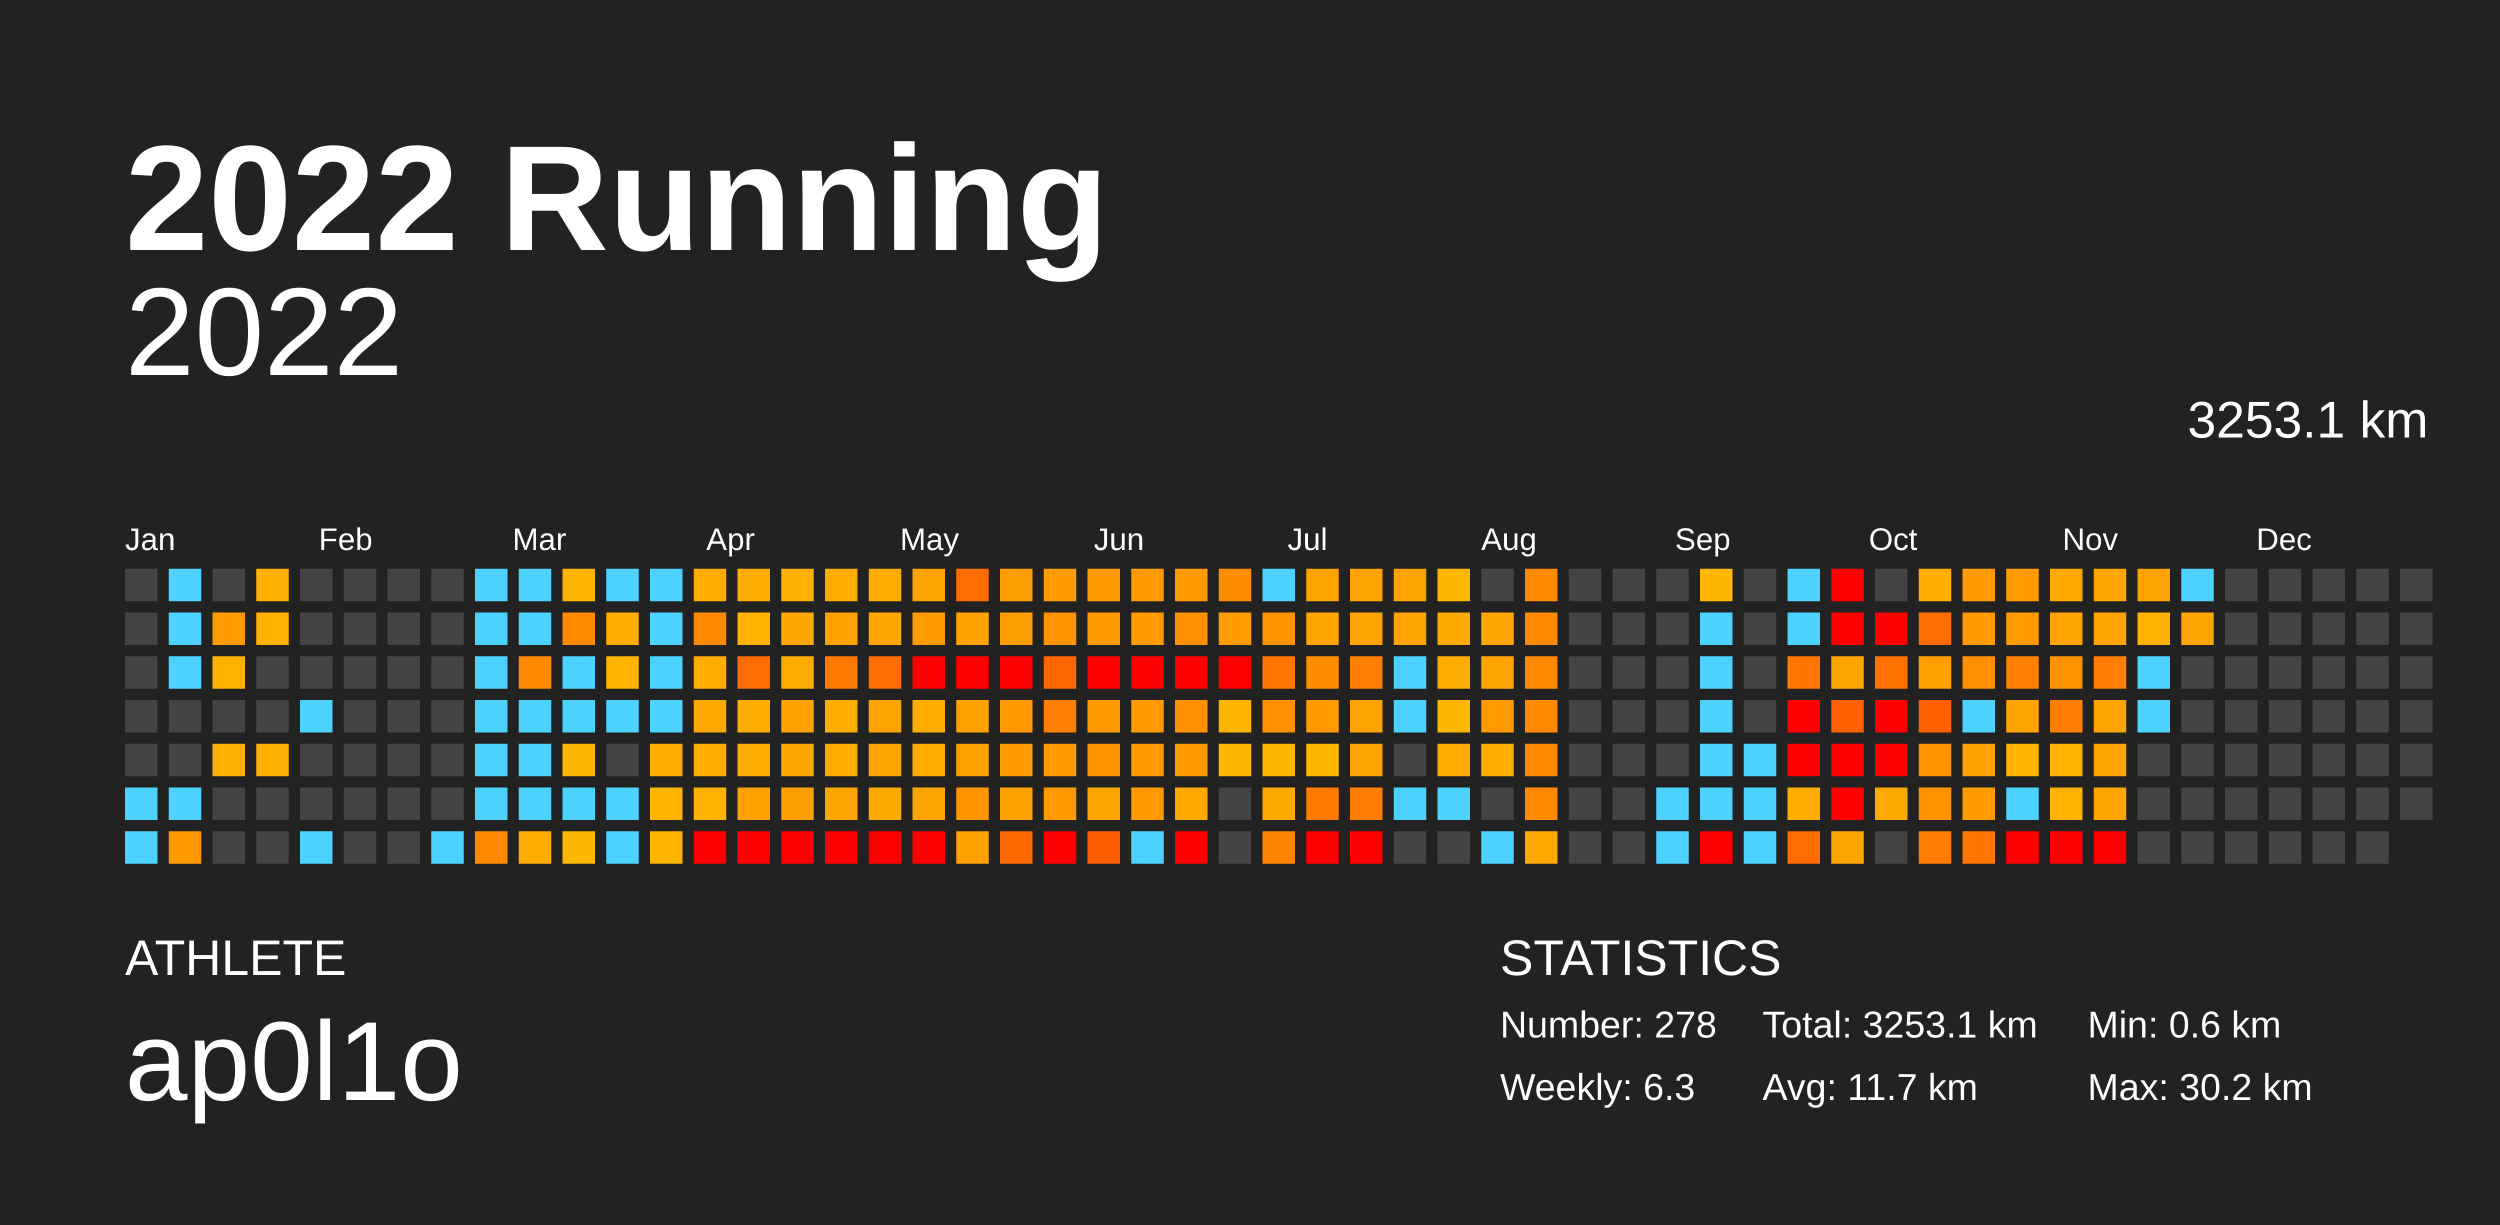
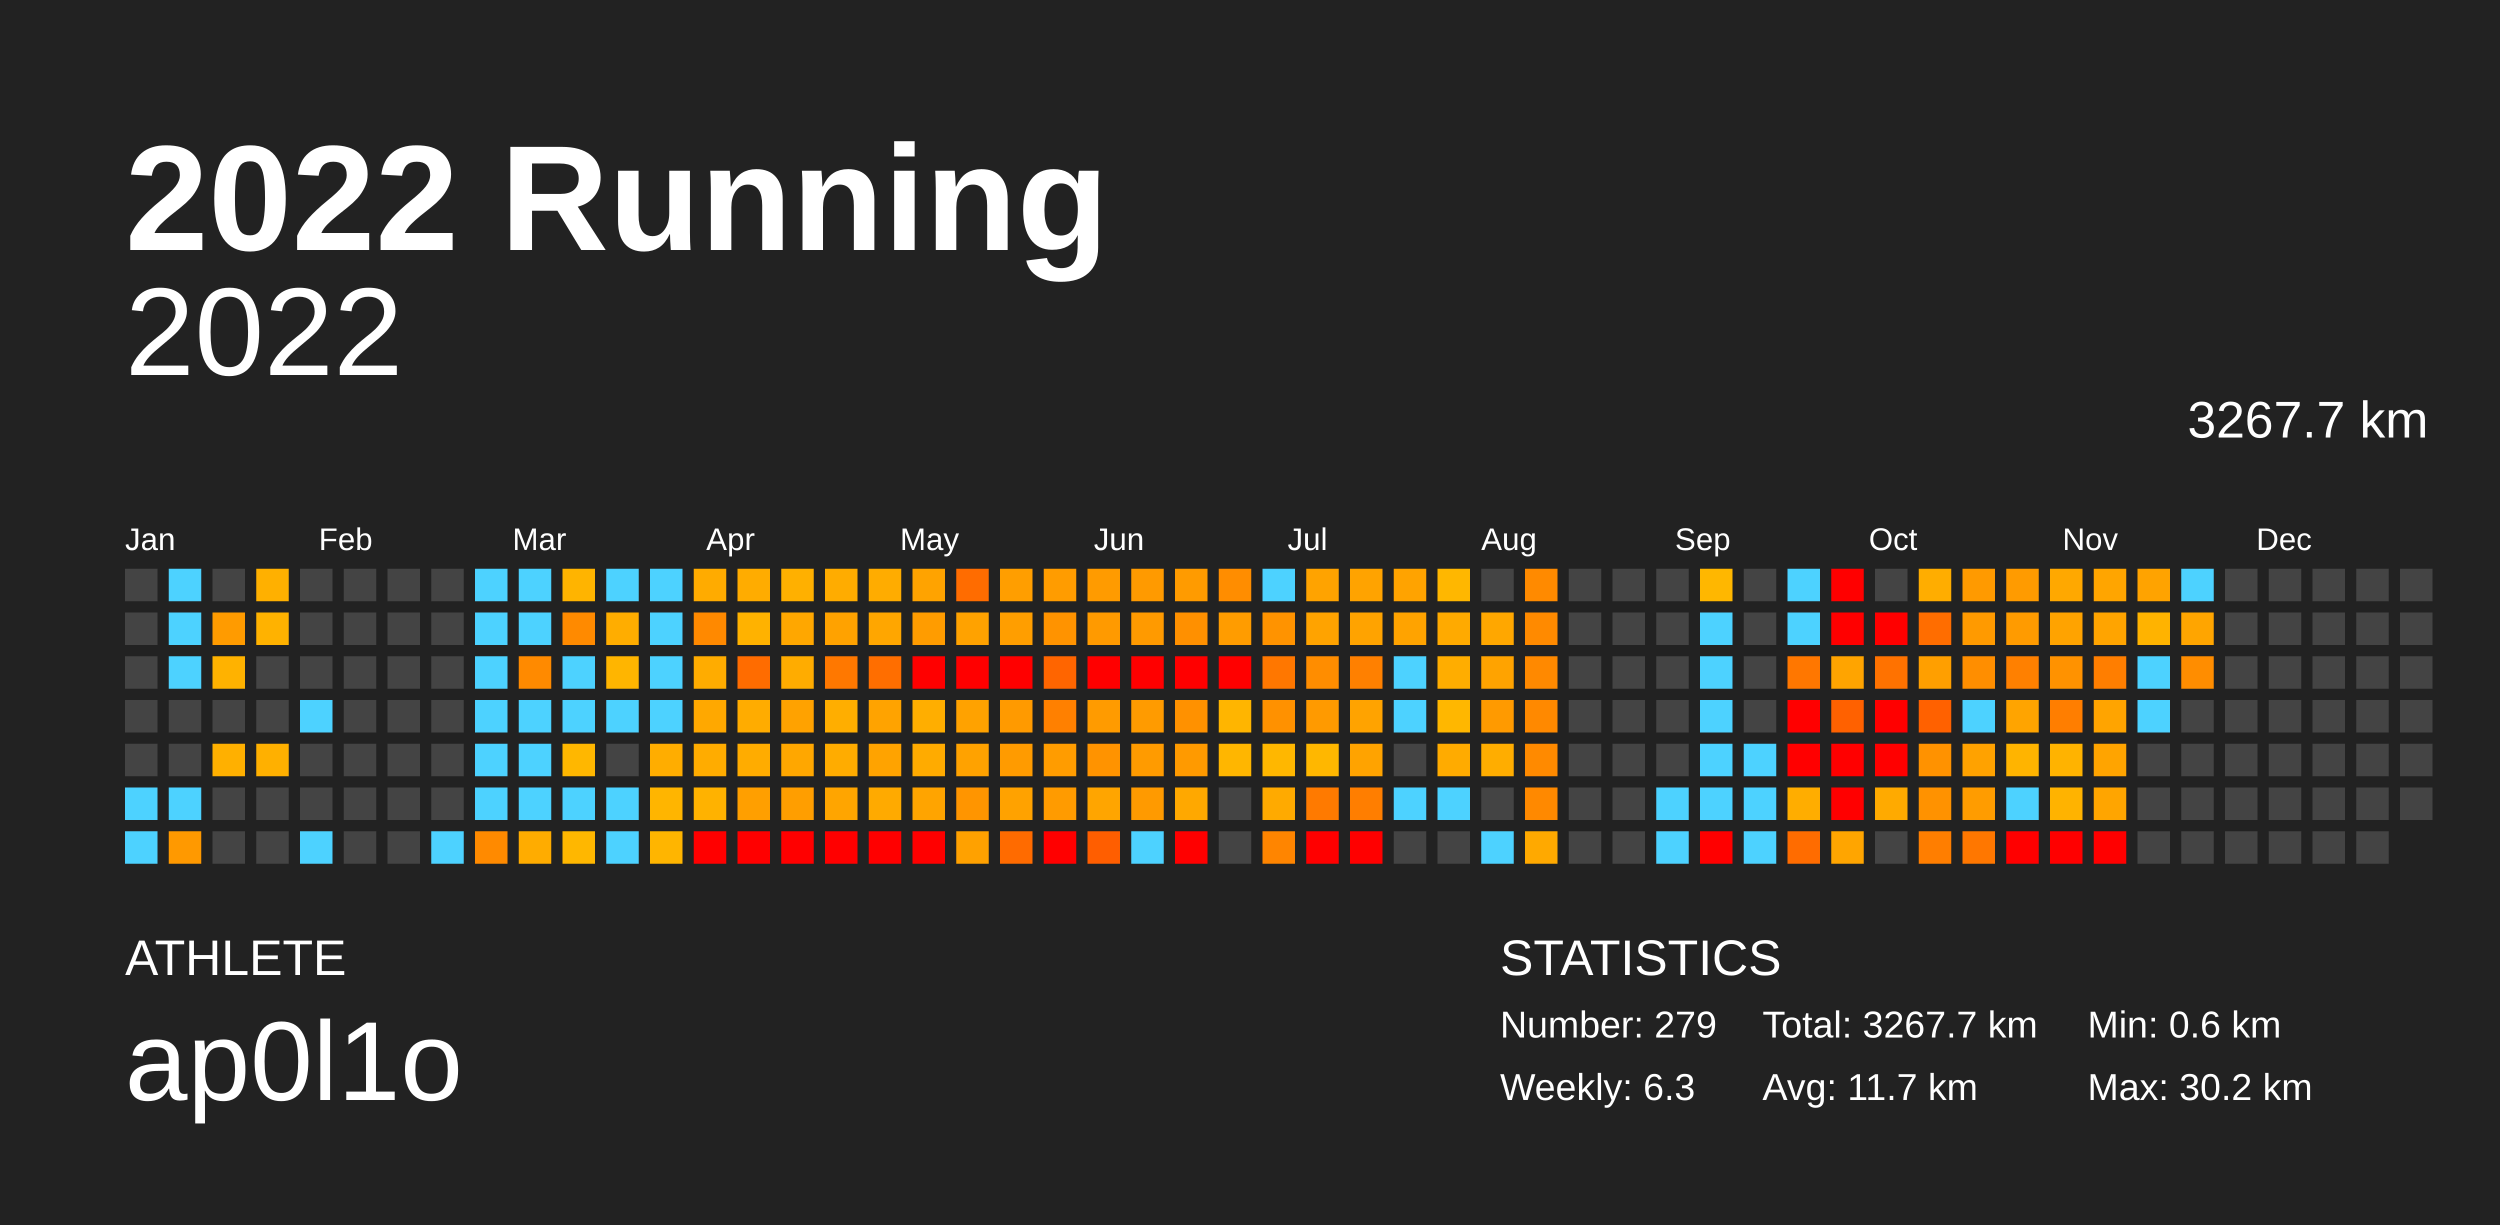
<svg xmlns="http://www.w3.org/2000/svg" baseProfile="full" height="98mm" version="1.1" viewBox="0,0,200,98" width="200mm">
  <defs />
  <rect fill="#222222" height="98" width="200" x="0" y="0" />
  <text fill="#FFFFFF" style="font-size:12px; font-family:Arial; font-weight:bold;" x="10" y="20">2022 Running</text>
  <text fill="#FFFFFF" style="font-size:4px; font-family:Arial" x="10" y="78">ATHLETE</text>
  <text fill="#FFFFFF" style="font-size:9px; font-family:Arial" x="10" y="88">ap0l1o</text>
  <text fill="#FFFFFF" style="font-size:4px; font-family:Arial" x="120" y="78">STATISTICS</text>
-   <text fill="#FFFFFF" style="font-size:3px; font-family:Arial" x="120" y="83">Number: 278</text>
+   <text fill="#FFFFFF" style="font-size:3px; font-family:Arial" x="120" y="83">Number: 279</text>
  <text fill="#FFFFFF" style="font-size:3px; font-family:Arial" x="120" y="88">Weekly: 6.3</text>
-   <text fill="#FFFFFF" style="font-size:3px; font-family:Arial" x="141" y="83">Total: 3253.1 km</text>
+   <text fill="#FFFFFF" style="font-size:3px; font-family:Arial" x="141" y="83">Total: 3267.7 km</text>
  <text fill="#FFFFFF" style="font-size:3px; font-family:Arial" x="141" y="88">Avg: 11.7 km</text>
  <text fill="#FFFFFF" style="font-size:3px; font-family:Arial" x="167" y="83">Min: 0.6 km</text>
  <text fill="#FFFFFF" style="font-size:3px; font-family:Arial" x="167" y="88">Max: 30.2 km</text>
  <text alignment-baseline="hanging" fill="#FFFFFF" style="font-size:10.0px; font-family:Arial;" x="10" y="30">2022</text>
-   <text alignment-baseline="hanging" fill="#FFFFFF" style="font-size:4.125px; font-family:Arial;" x="175" y="35">3253.1 km</text>
+   <text alignment-baseline="hanging" fill="#FFFFFF" style="font-size:4.125px; font-family:Arial;" x="175" y="35">3267.7 km</text>
  <text fill="#FFFFFF" style="font-size:2.5px; font-family:Arial" x="10.0" y="44">Jan</text>
  <text fill="#FFFFFF" style="font-size:2.5px; font-family:Arial" x="25.5" y="44">Feb</text>
  <text fill="#FFFFFF" style="font-size:2.5px; font-family:Arial" x="41.0" y="44">Mar</text>
  <text fill="#FFFFFF" style="font-size:2.5px; font-family:Arial" x="56.5" y="44">Apr</text>
  <text fill="#FFFFFF" style="font-size:2.5px; font-family:Arial" x="72.0" y="44">May</text>
  <text fill="#FFFFFF" style="font-size:2.5px; font-family:Arial" x="87.5" y="44">Jun</text>
  <text fill="#FFFFFF" style="font-size:2.5px; font-family:Arial" x="103.0" y="44">Jul</text>
  <text fill="#FFFFFF" style="font-size:2.5px; font-family:Arial" x="118.5" y="44">Aug</text>
  <text fill="#FFFFFF" style="font-size:2.5px; font-family:Arial" x="134.0" y="44">Sep</text>
  <text fill="#FFFFFF" style="font-size:2.5px; font-family:Arial" x="149.5" y="44">Oct</text>
  <text fill="#FFFFFF" style="font-size:2.5px; font-family:Arial" x="165.0" y="44">Nov</text>
  <text fill="#FFFFFF" style="font-size:2.5px; font-family:Arial" x="180.5" y="44">Dec</text>
  <rect fill="#444444" height="2.6" width="2.6" x="10.0" y="45.5" />
  <rect fill="#444444" height="2.6" width="2.6" x="10.0" y="49.0" />
  <rect fill="#444444" height="2.6" width="2.6" x="10.0" y="52.5" />
  <rect fill="#444444" height="2.6" width="2.6" x="10.0" y="56.0" />
  <rect fill="#444444" height="2.6" width="2.6" x="10.0" y="59.5" />
  <rect fill="#4dd2ff" height="2.6" width="2.6" x="10.0" y="63.0" />
  <rect fill="#4dd2ff" height="2.6" width="2.6" x="10.0" y="66.5" />
  <rect fill="#4dd2ff" height="2.6" width="2.6" x="13.5" y="45.5" />
  <rect fill="#4dd2ff" height="2.6" width="2.6" x="13.5" y="49.0" />
  <rect fill="#4dd2ff" height="2.6" width="2.6" x="13.5" y="52.5" />
  <rect fill="#444444" height="2.6" width="2.6" x="13.5" y="56.0" />
  <rect fill="#444444" height="2.6" width="2.6" x="13.5" y="59.5" />
  <rect fill="#4dd2ff" height="2.6" width="2.6" x="13.5" y="63.0" />
  <rect fill="#ff9900" height="2.6" width="2.6" x="13.5" y="66.5" />
  <rect fill="#444444" height="2.6" width="2.6" x="17.0" y="45.5" />
  <rect fill="#ff9b00" height="2.6" width="2.6" x="17.0" y="49.0" />
  <rect fill="#ffb200" height="2.6" width="2.6" x="17.0" y="52.5" />
  <rect fill="#444444" height="2.6" width="2.6" x="17.0" y="56.0" />
  <rect fill="#ffb000" height="2.6" width="2.6" x="17.0" y="59.5" />
  <rect fill="#444444" height="2.6" width="2.6" x="17.0" y="63.0" />
  <rect fill="#444444" height="2.6" width="2.6" x="17.0" y="66.5" />
  <rect fill="#ffb000" height="2.6" width="2.6" x="20.5" y="45.5" />
  <rect fill="#ffb200" height="2.6" width="2.6" x="20.5" y="49.0" />
  <rect fill="#444444" height="2.6" width="2.6" x="20.5" y="52.5" />
  <rect fill="#444444" height="2.6" width="2.6" x="20.5" y="56.0" />
  <rect fill="#ffb000" height="2.6" width="2.6" x="20.5" y="59.5" />
  <rect fill="#444444" height="2.6" width="2.6" x="20.5" y="63.0" />
  <rect fill="#444444" height="2.6" width="2.6" x="20.5" y="66.5" />
  <rect fill="#444444" height="2.6" width="2.6" x="24.0" y="45.5" />
  <rect fill="#444444" height="2.6" width="2.6" x="24.0" y="49.0" />
  <rect fill="#444444" height="2.6" width="2.6" x="24.0" y="52.5" />
  <rect fill="#4dd2ff" height="2.6" width="2.6" x="24.0" y="56.0" />
  <rect fill="#444444" height="2.6" width="2.6" x="24.0" y="59.5" />
  <rect fill="#444444" height="2.6" width="2.6" x="24.0" y="63.0" />
  <rect fill="#4dd2ff" height="2.6" width="2.6" x="24.0" y="66.5" />
  <rect fill="#444444" height="2.6" width="2.6" x="27.5" y="45.5" />
  <rect fill="#444444" height="2.6" width="2.6" x="27.5" y="49.0" />
  <rect fill="#444444" height="2.6" width="2.6" x="27.5" y="52.5" />
  <rect fill="#444444" height="2.6" width="2.6" x="27.5" y="56.0" />
  <rect fill="#444444" height="2.6" width="2.6" x="27.5" y="59.5" />
  <rect fill="#444444" height="2.6" width="2.6" x="27.5" y="63.0" />
  <rect fill="#444444" height="2.6" width="2.6" x="27.5" y="66.5" />
  <rect fill="#444444" height="2.6" width="2.6" x="31.0" y="45.5" />
  <rect fill="#444444" height="2.6" width="2.6" x="31.0" y="49.0" />
  <rect fill="#444444" height="2.6" width="2.6" x="31.0" y="52.5" />
  <rect fill="#444444" height="2.6" width="2.6" x="31.0" y="56.0" />
  <rect fill="#444444" height="2.6" width="2.6" x="31.0" y="59.5" />
  <rect fill="#444444" height="2.6" width="2.6" x="31.0" y="63.0" />
  <rect fill="#444444" height="2.6" width="2.6" x="31.0" y="66.5" />
  <rect fill="#444444" height="2.6" width="2.6" x="34.5" y="45.5" />
  <rect fill="#444444" height="2.6" width="2.6" x="34.5" y="49.0" />
  <rect fill="#444444" height="2.6" width="2.6" x="34.5" y="52.5" />
  <rect fill="#444444" height="2.6" width="2.6" x="34.5" y="56.0" />
  <rect fill="#444444" height="2.6" width="2.6" x="34.5" y="59.5" />
  <rect fill="#444444" height="2.6" width="2.6" x="34.5" y="63.0" />
  <rect fill="#4dd2ff" height="2.6" width="2.6" x="34.5" y="66.5" />
  <rect fill="#4dd2ff" height="2.6" width="2.6" x="38.0" y="45.5" />
  <rect fill="#4dd2ff" height="2.6" width="2.6" x="38.0" y="49.0" />
  <rect fill="#4dd2ff" height="2.6" width="2.6" x="38.0" y="52.5" />
  <rect fill="#4dd2ff" height="2.6" width="2.6" x="38.0" y="56.0" />
  <rect fill="#4dd2ff" height="2.6" width="2.6" x="38.0" y="59.5" />
  <rect fill="#4dd2ff" height="2.6" width="2.6" x="38.0" y="63.0" />
  <rect fill="#ff8a00" height="2.6" width="2.6" x="38.0" y="66.5" />
  <rect fill="#4dd2ff" height="2.6" width="2.6" x="41.5" y="45.5" />
  <rect fill="#4dd2ff" height="2.6" width="2.6" x="41.5" y="49.0" />
  <rect fill="#ff8a00" height="2.6" width="2.6" x="41.5" y="52.5" />
  <rect fill="#4dd2ff" height="2.6" width="2.6" x="41.5" y="56.0" />
  <rect fill="#4dd2ff" height="2.6" width="2.6" x="41.5" y="59.5" />
  <rect fill="#4dd2ff" height="2.6" width="2.6" x="41.5" y="63.0" />
  <rect fill="#ffac00" height="2.6" width="2.6" x="41.5" y="66.5" />
  <rect fill="#ffb400" height="2.6" width="2.6" x="45.0" y="45.5" />
  <rect fill="#ff8a00" height="2.6" width="2.6" x="45.0" y="49.0" />
  <rect fill="#4dd2ff" height="2.6" width="2.6" x="45.0" y="52.5" />
  <rect fill="#4dd2ff" height="2.6" width="2.6" x="45.0" y="56.0" />
  <rect fill="#ffb700" height="2.6" width="2.6" x="45.0" y="59.5" />
  <rect fill="#4dd2ff" height="2.6" width="2.6" x="45.0" y="63.0" />
  <rect fill="#ffb700" height="2.6" width="2.6" x="45.0" y="66.5" />
  <rect fill="#4dd2ff" height="2.6" width="2.6" x="48.5" y="45.5" />
  <rect fill="#ffad00" height="2.6" width="2.6" x="48.5" y="49.0" />
  <rect fill="#ffb500" height="2.6" width="2.6" x="48.5" y="52.5" />
  <rect fill="#4dd2ff" height="2.6" width="2.6" x="48.5" y="56.0" />
  <rect fill="#444444" height="2.6" width="2.6" x="48.5" y="59.5" />
  <rect fill="#4dd2ff" height="2.6" width="2.6" x="48.5" y="63.0" />
  <rect fill="#4dd2ff" height="2.6" width="2.6" x="48.5" y="66.5" />
  <rect fill="#4dd2ff" height="2.6" width="2.6" x="52.0" y="45.5" />
  <rect fill="#4dd2ff" height="2.6" width="2.6" x="52.0" y="49.0" />
  <rect fill="#4dd2ff" height="2.6" width="2.6" x="52.0" y="52.5" />
  <rect fill="#4dd2ff" height="2.6" width="2.6" x="52.0" y="56.0" />
  <rect fill="#ffad00" height="2.6" width="2.6" x="52.0" y="59.5" />
  <rect fill="#ffb500" height="2.6" width="2.6" x="52.0" y="63.0" />
  <rect fill="#ffb500" height="2.6" width="2.6" x="52.0" y="66.5" />
  <rect fill="#ffab00" height="2.6" width="2.6" x="55.5" y="45.5" />
  <rect fill="#ff8900" height="2.6" width="2.6" x="55.5" y="49.0" />
  <rect fill="#ffac00" height="2.6" width="2.6" x="55.5" y="52.5" />
  <rect fill="#ffa800" height="2.6" width="2.6" x="55.5" y="56.0" />
  <rect fill="#ffac00" height="2.6" width="2.6" x="55.5" y="59.5" />
  <rect fill="#ffb200" height="2.6" width="2.6" x="55.5" y="63.0" />
  <rect fill="red" height="2.6" width="2.6" x="55.5" y="66.5" />
  <rect fill="#ffac00" height="2.6" width="2.6" x="59.0" y="45.5" />
  <rect fill="#ffb200" height="2.6" width="2.6" x="59.0" y="49.0" />
  <rect fill="#ff6c00" height="2.6" width="2.6" x="59.0" y="52.5" />
  <rect fill="#ffac00" height="2.6" width="2.6" x="59.0" y="56.0" />
  <rect fill="#ffac00" height="2.6" width="2.6" x="59.0" y="59.5" />
  <rect fill="#ff9f00" height="2.6" width="2.6" x="59.0" y="63.0" />
  <rect fill="red" height="2.6" width="2.6" x="59.0" y="66.5" />
  <rect fill="#ffb000" height="2.6" width="2.6" x="62.5" y="45.5" />
  <rect fill="#ffa700" height="2.6" width="2.6" x="62.5" y="49.0" />
  <rect fill="#ffac00" height="2.6" width="2.6" x="62.5" y="52.5" />
  <rect fill="#ffa200" height="2.6" width="2.6" x="62.5" y="56.0" />
  <rect fill="#ffa700" height="2.6" width="2.6" x="62.5" y="59.5" />
  <rect fill="#ff9e00" height="2.6" width="2.6" x="62.5" y="63.0" />
  <rect fill="red" height="2.6" width="2.6" x="62.5" y="66.5" />
  <rect fill="#ffac00" height="2.6" width="2.6" x="66.0" y="45.5" />
  <rect fill="#ffa200" height="2.6" width="2.6" x="66.0" y="49.0" />
  <rect fill="#ff7800" height="2.6" width="2.6" x="66.0" y="52.5" />
  <rect fill="#ffae00" height="2.6" width="2.6" x="66.0" y="56.0" />
  <rect fill="#ffac00" height="2.6" width="2.6" x="66.0" y="59.5" />
  <rect fill="#ffa500" height="2.6" width="2.6" x="66.0" y="63.0" />
  <rect fill="red" height="2.6" width="2.6" x="66.0" y="66.5" />
  <rect fill="#ffac00" height="2.6" width="2.6" x="69.5" y="45.5" />
  <rect fill="#ffa600" height="2.6" width="2.6" x="69.5" y="49.0" />
  <rect fill="#ff6e00" height="2.6" width="2.6" x="69.5" y="52.5" />
  <rect fill="#ffa300" height="2.6" width="2.6" x="69.5" y="56.0" />
  <rect fill="#ffa300" height="2.6" width="2.6" x="69.5" y="59.5" />
  <rect fill="#ffaa00" height="2.6" width="2.6" x="69.5" y="63.0" />
  <rect fill="red" height="2.6" width="2.6" x="69.5" y="66.5" />
  <rect fill="#ffa300" height="2.6" width="2.6" x="73.0" y="45.5" />
  <rect fill="#ff9c00" height="2.6" width="2.6" x="73.0" y="49.0" />
  <rect fill="red" height="2.6" width="2.6" x="73.0" y="52.5" />
  <rect fill="#ffae00" height="2.6" width="2.6" x="73.0" y="56.0" />
  <rect fill="#ffab00" height="2.6" width="2.6" x="73.0" y="59.5" />
  <rect fill="#ffa400" height="2.6" width="2.6" x="73.0" y="63.0" />
  <rect fill="red" height="2.6" width="2.6" x="73.0" y="66.5" />
  <rect fill="#ff6c00" height="2.6" width="2.6" x="76.5" y="45.5" />
  <rect fill="#ffa200" height="2.6" width="2.6" x="76.5" y="49.0" />
  <rect fill="red" height="2.6" width="2.6" x="76.5" y="52.5" />
  <rect fill="#ffa200" height="2.6" width="2.6" x="76.5" y="56.0" />
  <rect fill="#ffa200" height="2.6" width="2.6" x="76.5" y="59.5" />
  <rect fill="#ff9500" height="2.6" width="2.6" x="76.5" y="63.0" />
  <rect fill="#ffa100" height="2.6" width="2.6" x="76.5" y="66.5" />
  <rect fill="#ff9e00" height="2.6" width="2.6" x="80.0" y="45.5" />
  <rect fill="#ff9e00" height="2.6" width="2.6" x="80.0" y="49.0" />
  <rect fill="red" height="2.6" width="2.6" x="80.0" y="52.5" />
  <rect fill="#ff9a00" height="2.6" width="2.6" x="80.0" y="56.0" />
  <rect fill="#ff9b00" height="2.6" width="2.6" x="80.0" y="59.5" />
  <rect fill="#ffa200" height="2.6" width="2.6" x="80.0" y="63.0" />
  <rect fill="#ff6b00" height="2.6" width="2.6" x="80.0" y="66.5" />
  <rect fill="#ff9c00" height="2.6" width="2.6" x="83.5" y="45.5" />
  <rect fill="#ff9300" height="2.6" width="2.6" x="83.5" y="49.0" />
  <rect fill="#ff6500" height="2.6" width="2.6" x="83.5" y="52.5" />
  <rect fill="#ff8000" height="2.6" width="2.6" x="83.5" y="56.0" />
  <rect fill="#ff9c00" height="2.6" width="2.6" x="83.5" y="59.5" />
  <rect fill="#ff9b00" height="2.6" width="2.6" x="83.5" y="63.0" />
  <rect fill="red" height="2.6" width="2.6" x="83.5" y="66.5" />
  <rect fill="#ff9b00" height="2.6" width="2.6" x="87.0" y="45.5" />
  <rect fill="#ff9a00" height="2.6" width="2.6" x="87.0" y="49.0" />
  <rect fill="red" height="2.6" width="2.6" x="87.0" y="52.5" />
  <rect fill="#ff9b00" height="2.6" width="2.6" x="87.0" y="56.0" />
  <rect fill="#ff9300" height="2.6" width="2.6" x="87.0" y="59.5" />
  <rect fill="#ffa500" height="2.6" width="2.6" x="87.0" y="63.0" />
  <rect fill="#ff5e00" height="2.6" width="2.6" x="87.0" y="66.5" />
  <rect fill="#ff9a00" height="2.6" width="2.6" x="90.5" y="45.5" />
  <rect fill="#ff9a00" height="2.6" width="2.6" x="90.5" y="49.0" />
  <rect fill="red" height="2.6" width="2.6" x="90.5" y="52.5" />
  <rect fill="#ff9b00" height="2.6" width="2.6" x="90.5" y="56.0" />
  <rect fill="#ff9b00" height="2.6" width="2.6" x="90.5" y="59.5" />
  <rect fill="#ff9a00" height="2.6" width="2.6" x="90.5" y="63.0" />
  <rect fill="#4dd2ff" height="2.6" width="2.6" x="90.5" y="66.5" />
  <rect fill="#ff9b00" height="2.6" width="2.6" x="94.0" y="45.5" />
  <rect fill="#ff9000" height="2.6" width="2.6" x="94.0" y="49.0" />
  <rect fill="red" height="2.6" width="2.6" x="94.0" y="52.5" />
  <rect fill="#ff9100" height="2.6" width="2.6" x="94.0" y="56.0" />
  <rect fill="#ff9a00" height="2.6" width="2.6" x="94.0" y="59.5" />
  <rect fill="#ffa800" height="2.6" width="2.6" x="94.0" y="63.0" />
  <rect fill="red" height="2.6" width="2.6" x="94.0" y="66.5" />
  <rect fill="#ff8d00" height="2.6" width="2.6" x="97.5" y="45.5" />
  <rect fill="#ff9c00" height="2.6" width="2.6" x="97.5" y="49.0" />
  <rect fill="red" height="2.6" width="2.6" x="97.5" y="52.5" />
  <rect fill="#ffb500" height="2.6" width="2.6" x="97.5" y="56.0" />
  <rect fill="#ffb600" height="2.6" width="2.6" x="97.5" y="59.5" />
  <rect fill="#444444" height="2.6" width="2.6" x="97.5" y="63.0" />
  <rect fill="#444444" height="2.6" width="2.6" x="97.5" y="66.5" />
  <rect fill="#4dd2ff" height="2.6" width="2.6" x="101.0" y="45.5" />
  <rect fill="#ff9300" height="2.6" width="2.6" x="101.0" y="49.0" />
  <rect fill="#ff7700" height="2.6" width="2.6" x="101.0" y="52.5" />
  <rect fill="#ff9100" height="2.6" width="2.6" x="101.0" y="56.0" />
  <rect fill="#ffb700" height="2.6" width="2.6" x="101.0" y="59.5" />
  <rect fill="#ffaa00" height="2.6" width="2.6" x="101.0" y="63.0" />
  <rect fill="#ff8500" height="2.6" width="2.6" x="101.0" y="66.5" />
  <rect fill="#ffa300" height="2.6" width="2.6" x="104.5" y="45.5" />
  <rect fill="#ffa300" height="2.6" width="2.6" x="104.5" y="49.0" />
  <rect fill="#ff8d00" height="2.6" width="2.6" x="104.5" y="52.5" />
  <rect fill="#ff9a00" height="2.6" width="2.6" x="104.5" y="56.0" />
  <rect fill="#ffb700" height="2.6" width="2.6" x="104.5" y="59.5" />
  <rect fill="#ff7a00" height="2.6" width="2.6" x="104.5" y="63.0" />
  <rect fill="red" height="2.6" width="2.6" x="104.5" y="66.5" />
  <rect fill="#ffa300" height="2.6" width="2.6" x="108.0" y="45.5" />
  <rect fill="#ffa300" height="2.6" width="2.6" x="108.0" y="49.0" />
  <rect fill="#ff8000" height="2.6" width="2.6" x="108.0" y="52.5" />
  <rect fill="#ffa300" height="2.6" width="2.6" x="108.0" y="56.0" />
  <rect fill="#ffa300" height="2.6" width="2.6" x="108.0" y="59.5" />
  <rect fill="#ff7e00" height="2.6" width="2.6" x="108.0" y="63.0" />
  <rect fill="red" height="2.6" width="2.6" x="108.0" y="66.5" />
  <rect fill="#ffa300" height="2.6" width="2.6" x="111.5" y="45.5" />
  <rect fill="#ffa300" height="2.6" width="2.6" x="111.5" y="49.0" />
  <rect fill="#4dd2ff" height="2.6" width="2.6" x="111.5" y="52.5" />
  <rect fill="#4dd2ff" height="2.6" width="2.6" x="111.5" y="56.0" />
  <rect fill="#444444" height="2.6" width="2.6" x="111.5" y="59.5" />
  <rect fill="#4dd2ff" height="2.6" width="2.6" x="111.5" y="63.0" />
  <rect fill="#444444" height="2.6" width="2.6" x="111.5" y="66.5" />
  <rect fill="#ffb700" height="2.6" width="2.6" x="115.0" y="45.5" />
  <rect fill="#ffaa00" height="2.6" width="2.6" x="115.0" y="49.0" />
  <rect fill="#ffad00" height="2.6" width="2.6" x="115.0" y="52.5" />
  <rect fill="#ffb700" height="2.6" width="2.6" x="115.0" y="56.0" />
  <rect fill="#ffab00" height="2.6" width="2.6" x="115.0" y="59.5" />
  <rect fill="#4dd2ff" height="2.6" width="2.6" x="115.0" y="63.0" />
  <rect fill="#444444" height="2.6" width="2.6" x="115.0" y="66.5" />
  <rect fill="#444444" height="2.6" width="2.6" x="118.5" y="45.5" />
  <rect fill="#ffa700" height="2.6" width="2.6" x="118.5" y="49.0" />
  <rect fill="#ffa300" height="2.6" width="2.6" x="118.5" y="52.5" />
  <rect fill="#ff9a00" height="2.6" width="2.6" x="118.5" y="56.0" />
  <rect fill="#ffad00" height="2.6" width="2.6" x="118.5" y="59.5" />
  <rect fill="#444444" height="2.6" width="2.6" x="118.5" y="63.0" />
  <rect fill="#4dd2ff" height="2.6" width="2.6" x="118.5" y="66.5" />
  <rect fill="#ff8a00" height="2.6" width="2.6" x="122.0" y="45.5" />
  <rect fill="#ff8a00" height="2.6" width="2.6" x="122.0" y="49.0" />
  <rect fill="#ff8900" height="2.6" width="2.6" x="122.0" y="52.5" />
  <rect fill="#ff8900" height="2.6" width="2.6" x="122.0" y="56.0" />
  <rect fill="#ff8a00" height="2.6" width="2.6" x="122.0" y="59.5" />
  <rect fill="#ff8900" height="2.6" width="2.6" x="122.0" y="63.0" />
  <rect fill="#ffa900" height="2.6" width="2.6" x="122.0" y="66.5" />
  <rect fill="#444444" height="2.6" width="2.6" x="125.5" y="45.5" />
  <rect fill="#444444" height="2.6" width="2.6" x="125.5" y="49.0" />
  <rect fill="#444444" height="2.6" width="2.6" x="125.5" y="52.5" />
  <rect fill="#444444" height="2.6" width="2.6" x="125.5" y="56.0" />
  <rect fill="#444444" height="2.6" width="2.6" x="125.5" y="59.5" />
  <rect fill="#444444" height="2.6" width="2.6" x="125.5" y="63.0" />
  <rect fill="#444444" height="2.6" width="2.6" x="125.5" y="66.5" />
  <rect fill="#444444" height="2.6" width="2.6" x="129.0" y="45.5" />
  <rect fill="#444444" height="2.6" width="2.6" x="129.0" y="49.0" />
  <rect fill="#444444" height="2.6" width="2.6" x="129.0" y="52.5" />
  <rect fill="#444444" height="2.6" width="2.6" x="129.0" y="56.0" />
  <rect fill="#444444" height="2.6" width="2.6" x="129.0" y="59.5" />
  <rect fill="#444444" height="2.6" width="2.6" x="129.0" y="63.0" />
  <rect fill="#444444" height="2.6" width="2.6" x="129.0" y="66.5" />
  <rect fill="#444444" height="2.6" width="2.6" x="132.5" y="45.5" />
  <rect fill="#444444" height="2.6" width="2.6" x="132.5" y="49.0" />
  <rect fill="#444444" height="2.6" width="2.6" x="132.5" y="52.5" />
  <rect fill="#444444" height="2.6" width="2.6" x="132.5" y="56.0" />
  <rect fill="#444444" height="2.6" width="2.6" x="132.5" y="59.5" />
  <rect fill="#4dd2ff" height="2.6" width="2.6" x="132.5" y="63.0" />
  <rect fill="#4dd2ff" height="2.6" width="2.6" x="132.5" y="66.5" />
  <rect fill="#ffb700" height="2.6" width="2.6" x="136.0" y="45.5" />
  <rect fill="#4dd2ff" height="2.6" width="2.6" x="136.0" y="49.0" />
  <rect fill="#4dd2ff" height="2.6" width="2.6" x="136.0" y="52.5" />
  <rect fill="#4dd2ff" height="2.6" width="2.6" x="136.0" y="56.0" />
  <rect fill="#4dd2ff" height="2.6" width="2.6" x="136.0" y="59.5" />
  <rect fill="#4dd2ff" height="2.6" width="2.6" x="136.0" y="63.0" />
  <rect fill="red" height="2.6" width="2.6" x="136.0" y="66.5" />
  <rect fill="#444444" height="2.6" width="2.6" x="139.5" y="45.5" />
  <rect fill="#444444" height="2.6" width="2.6" x="139.5" y="49.0" />
  <rect fill="#444444" height="2.6" width="2.6" x="139.5" y="52.5" />
  <rect fill="#444444" height="2.6" width="2.6" x="139.5" y="56.0" />
  <rect fill="#4dd2ff" height="2.6" width="2.6" x="139.5" y="59.5" />
  <rect fill="#4dd2ff" height="2.6" width="2.6" x="139.5" y="63.0" />
  <rect fill="#4dd2ff" height="2.6" width="2.6" x="139.5" y="66.5" />
  <rect fill="#4dd2ff" height="2.6" width="2.6" x="143.0" y="45.5" />
  <rect fill="#4dd2ff" height="2.6" width="2.6" x="143.0" y="49.0" />
  <rect fill="#ff7700" height="2.6" width="2.6" x="143.0" y="52.5" />
  <rect fill="red" height="2.6" width="2.6" x="143.0" y="56.0" />
  <rect fill="red" height="2.6" width="2.6" x="143.0" y="59.5" />
  <rect fill="#ffad00" height="2.6" width="2.6" x="143.0" y="63.0" />
  <rect fill="#ff6c00" height="2.6" width="2.6" x="143.0" y="66.5" />
  <rect fill="red" height="2.6" width="2.6" x="146.5" y="45.5" />
  <rect fill="red" height="2.6" width="2.6" x="146.5" y="49.0" />
  <rect fill="#ffa400" height="2.6" width="2.6" x="146.5" y="52.5" />
  <rect fill="#ff6100" height="2.6" width="2.6" x="146.5" y="56.0" />
  <rect fill="red" height="2.6" width="2.6" x="146.5" y="59.5" />
  <rect fill="red" height="2.6" width="2.6" x="146.5" y="63.0" />
  <rect fill="#ffa500" height="2.6" width="2.6" x="146.5" y="66.5" />
  <rect fill="#444444" height="2.6" width="2.6" x="150.0" y="45.5" />
  <rect fill="red" height="2.6" width="2.6" x="150.0" y="49.0" />
  <rect fill="#ff7200" height="2.6" width="2.6" x="150.0" y="52.5" />
  <rect fill="red" height="2.6" width="2.6" x="150.0" y="56.0" />
  <rect fill="red" height="2.6" width="2.6" x="150.0" y="59.5" />
  <rect fill="#ffaa00" height="2.6" width="2.6" x="150.0" y="63.0" />
  <rect fill="#444444" height="2.6" width="2.6" x="150.0" y="66.5" />
  <rect fill="#ffad00" height="2.6" width="2.6" x="153.5" y="45.5" />
  <rect fill="#ff6d00" height="2.6" width="2.6" x="153.5" y="49.0" />
  <rect fill="#ff9f00" height="2.6" width="2.6" x="153.5" y="52.5" />
  <rect fill="#ff6100" height="2.6" width="2.6" x="153.5" y="56.0" />
  <rect fill="#ff9200" height="2.6" width="2.6" x="153.5" y="59.5" />
  <rect fill="#ff9200" height="2.6" width="2.6" x="153.5" y="63.0" />
  <rect fill="#ff7e00" height="2.6" width="2.6" x="153.5" y="66.5" />
  <rect fill="#ff9a00" height="2.6" width="2.6" x="157.0" y="45.5" />
  <rect fill="#ff9a00" height="2.6" width="2.6" x="157.0" y="49.0" />
  <rect fill="#ff8e00" height="2.6" width="2.6" x="157.0" y="52.5" />
  <rect fill="#4dd2ff" height="2.6" width="2.6" x="157.0" y="56.0" />
  <rect fill="#ffa200" height="2.6" width="2.6" x="157.0" y="59.5" />
  <rect fill="#ff9c00" height="2.6" width="2.6" x="157.0" y="63.0" />
  <rect fill="#ff7700" height="2.6" width="2.6" x="157.0" y="66.5" />
  <rect fill="#ff9b00" height="2.6" width="2.6" x="160.5" y="45.5" />
  <rect fill="#ff9b00" height="2.6" width="2.6" x="160.5" y="49.0" />
  <rect fill="#ff8000" height="2.6" width="2.6" x="160.5" y="52.5" />
  <rect fill="#ffa400" height="2.6" width="2.6" x="160.5" y="56.0" />
  <rect fill="#ffb400" height="2.6" width="2.6" x="160.5" y="59.5" />
  <rect fill="#4dd2ff" height="2.6" width="2.6" x="160.5" y="63.0" />
  <rect fill="red" height="2.6" width="2.6" x="160.5" y="66.5" />
  <rect fill="#ffa800" height="2.6" width="2.6" x="164.0" y="45.5" />
  <rect fill="#ffa300" height="2.6" width="2.6" x="164.0" y="49.0" />
  <rect fill="#ff9200" height="2.6" width="2.6" x="164.0" y="52.5" />
  <rect fill="#ff7e00" height="2.6" width="2.6" x="164.0" y="56.0" />
  <rect fill="#ffb300" height="2.6" width="2.6" x="164.0" y="59.5" />
  <rect fill="#ffb300" height="2.6" width="2.6" x="164.0" y="63.0" />
  <rect fill="red" height="2.6" width="2.6" x="164.0" y="66.5" />
  <rect fill="#ffa500" height="2.6" width="2.6" x="167.5" y="45.5" />
  <rect fill="#ffa400" height="2.6" width="2.6" x="167.5" y="49.0" />
  <rect fill="#ff7e00" height="2.6" width="2.6" x="167.5" y="52.5" />
  <rect fill="#ffa400" height="2.6" width="2.6" x="167.5" y="56.0" />
  <rect fill="#ffa400" height="2.6" width="2.6" x="167.5" y="59.5" />
  <rect fill="#ffa500" height="2.6" width="2.6" x="167.5" y="63.0" />
  <rect fill="red" height="2.6" width="2.6" x="167.5" y="66.5" />
  <rect fill="#ffa300" height="2.6" width="2.6" x="171.0" y="45.5" />
  <rect fill="#ffb300" height="2.6" width="2.6" x="171.0" y="49.0" />
  <rect fill="#4dd2ff" height="2.6" width="2.6" x="171.0" y="52.5" />
  <rect fill="#4dd2ff" height="2.6" width="2.6" x="171.0" y="56.0" />
  <rect fill="#444444" height="2.6" width="2.6" x="171.0" y="59.5" />
  <rect fill="#444444" height="2.6" width="2.6" x="171.0" y="63.0" />
  <rect fill="#444444" height="2.6" width="2.6" x="171.0" y="66.5" />
  <rect fill="#4dd2ff" height="2.6" width="2.6" x="174.5" y="45.5" />
  <rect fill="#ffa500" height="2.6" width="2.6" x="174.5" y="49.0" />
-   <rect fill="#444444" height="2.6" width="2.6" x="174.5" y="52.5" />
+   <rect fill="#ff8d00" height="2.6" width="2.6" x="174.5" y="52.5" />
  <rect fill="#444444" height="2.6" width="2.6" x="174.5" y="56.0" />
  <rect fill="#444444" height="2.6" width="2.6" x="174.5" y="59.5" />
  <rect fill="#444444" height="2.6" width="2.6" x="174.5" y="63.0" />
  <rect fill="#444444" height="2.6" width="2.6" x="174.5" y="66.5" />
  <rect fill="#444444" height="2.6" width="2.6" x="178.0" y="45.5" />
  <rect fill="#444444" height="2.6" width="2.6" x="178.0" y="49.0" />
  <rect fill="#444444" height="2.6" width="2.6" x="178.0" y="52.5" />
  <rect fill="#444444" height="2.6" width="2.6" x="178.0" y="56.0" />
  <rect fill="#444444" height="2.6" width="2.6" x="178.0" y="59.5" />
  <rect fill="#444444" height="2.6" width="2.6" x="178.0" y="63.0" />
  <rect fill="#444444" height="2.6" width="2.6" x="178.0" y="66.5" />
  <rect fill="#444444" height="2.6" width="2.6" x="181.5" y="45.5" />
  <rect fill="#444444" height="2.6" width="2.6" x="181.5" y="49.0" />
  <rect fill="#444444" height="2.6" width="2.6" x="181.5" y="52.5" />
  <rect fill="#444444" height="2.6" width="2.6" x="181.5" y="56.0" />
  <rect fill="#444444" height="2.6" width="2.6" x="181.5" y="59.5" />
  <rect fill="#444444" height="2.6" width="2.6" x="181.5" y="63.0" />
  <rect fill="#444444" height="2.6" width="2.6" x="181.5" y="66.5" />
  <rect fill="#444444" height="2.6" width="2.6" x="185.0" y="45.5" />
  <rect fill="#444444" height="2.6" width="2.6" x="185.0" y="49.0" />
  <rect fill="#444444" height="2.6" width="2.6" x="185.0" y="52.5" />
  <rect fill="#444444" height="2.6" width="2.6" x="185.0" y="56.0" />
  <rect fill="#444444" height="2.6" width="2.6" x="185.0" y="59.5" />
  <rect fill="#444444" height="2.6" width="2.6" x="185.0" y="63.0" />
  <rect fill="#444444" height="2.6" width="2.6" x="185.0" y="66.5" />
  <rect fill="#444444" height="2.6" width="2.6" x="188.5" y="45.5" />
  <rect fill="#444444" height="2.6" width="2.6" x="188.5" y="49.0" />
  <rect fill="#444444" height="2.6" width="2.6" x="188.5" y="52.5" />
  <rect fill="#444444" height="2.6" width="2.6" x="188.5" y="56.0" />
  <rect fill="#444444" height="2.6" width="2.6" x="188.5" y="59.5" />
  <rect fill="#444444" height="2.6" width="2.6" x="188.5" y="63.0" />
  <rect fill="#444444" height="2.6" width="2.6" x="188.5" y="66.5" />
  <rect fill="#444444" height="2.6" width="2.6" x="192.0" y="45.5" />
  <rect fill="#444444" height="2.6" width="2.6" x="192.0" y="49.0" />
  <rect fill="#444444" height="2.6" width="2.6" x="192.0" y="52.5" />
  <rect fill="#444444" height="2.6" width="2.6" x="192.0" y="56.0" />
  <rect fill="#444444" height="2.6" width="2.6" x="192.0" y="59.5" />
  <rect fill="#444444" height="2.6" width="2.6" x="192.0" y="63.0" />
</svg>
